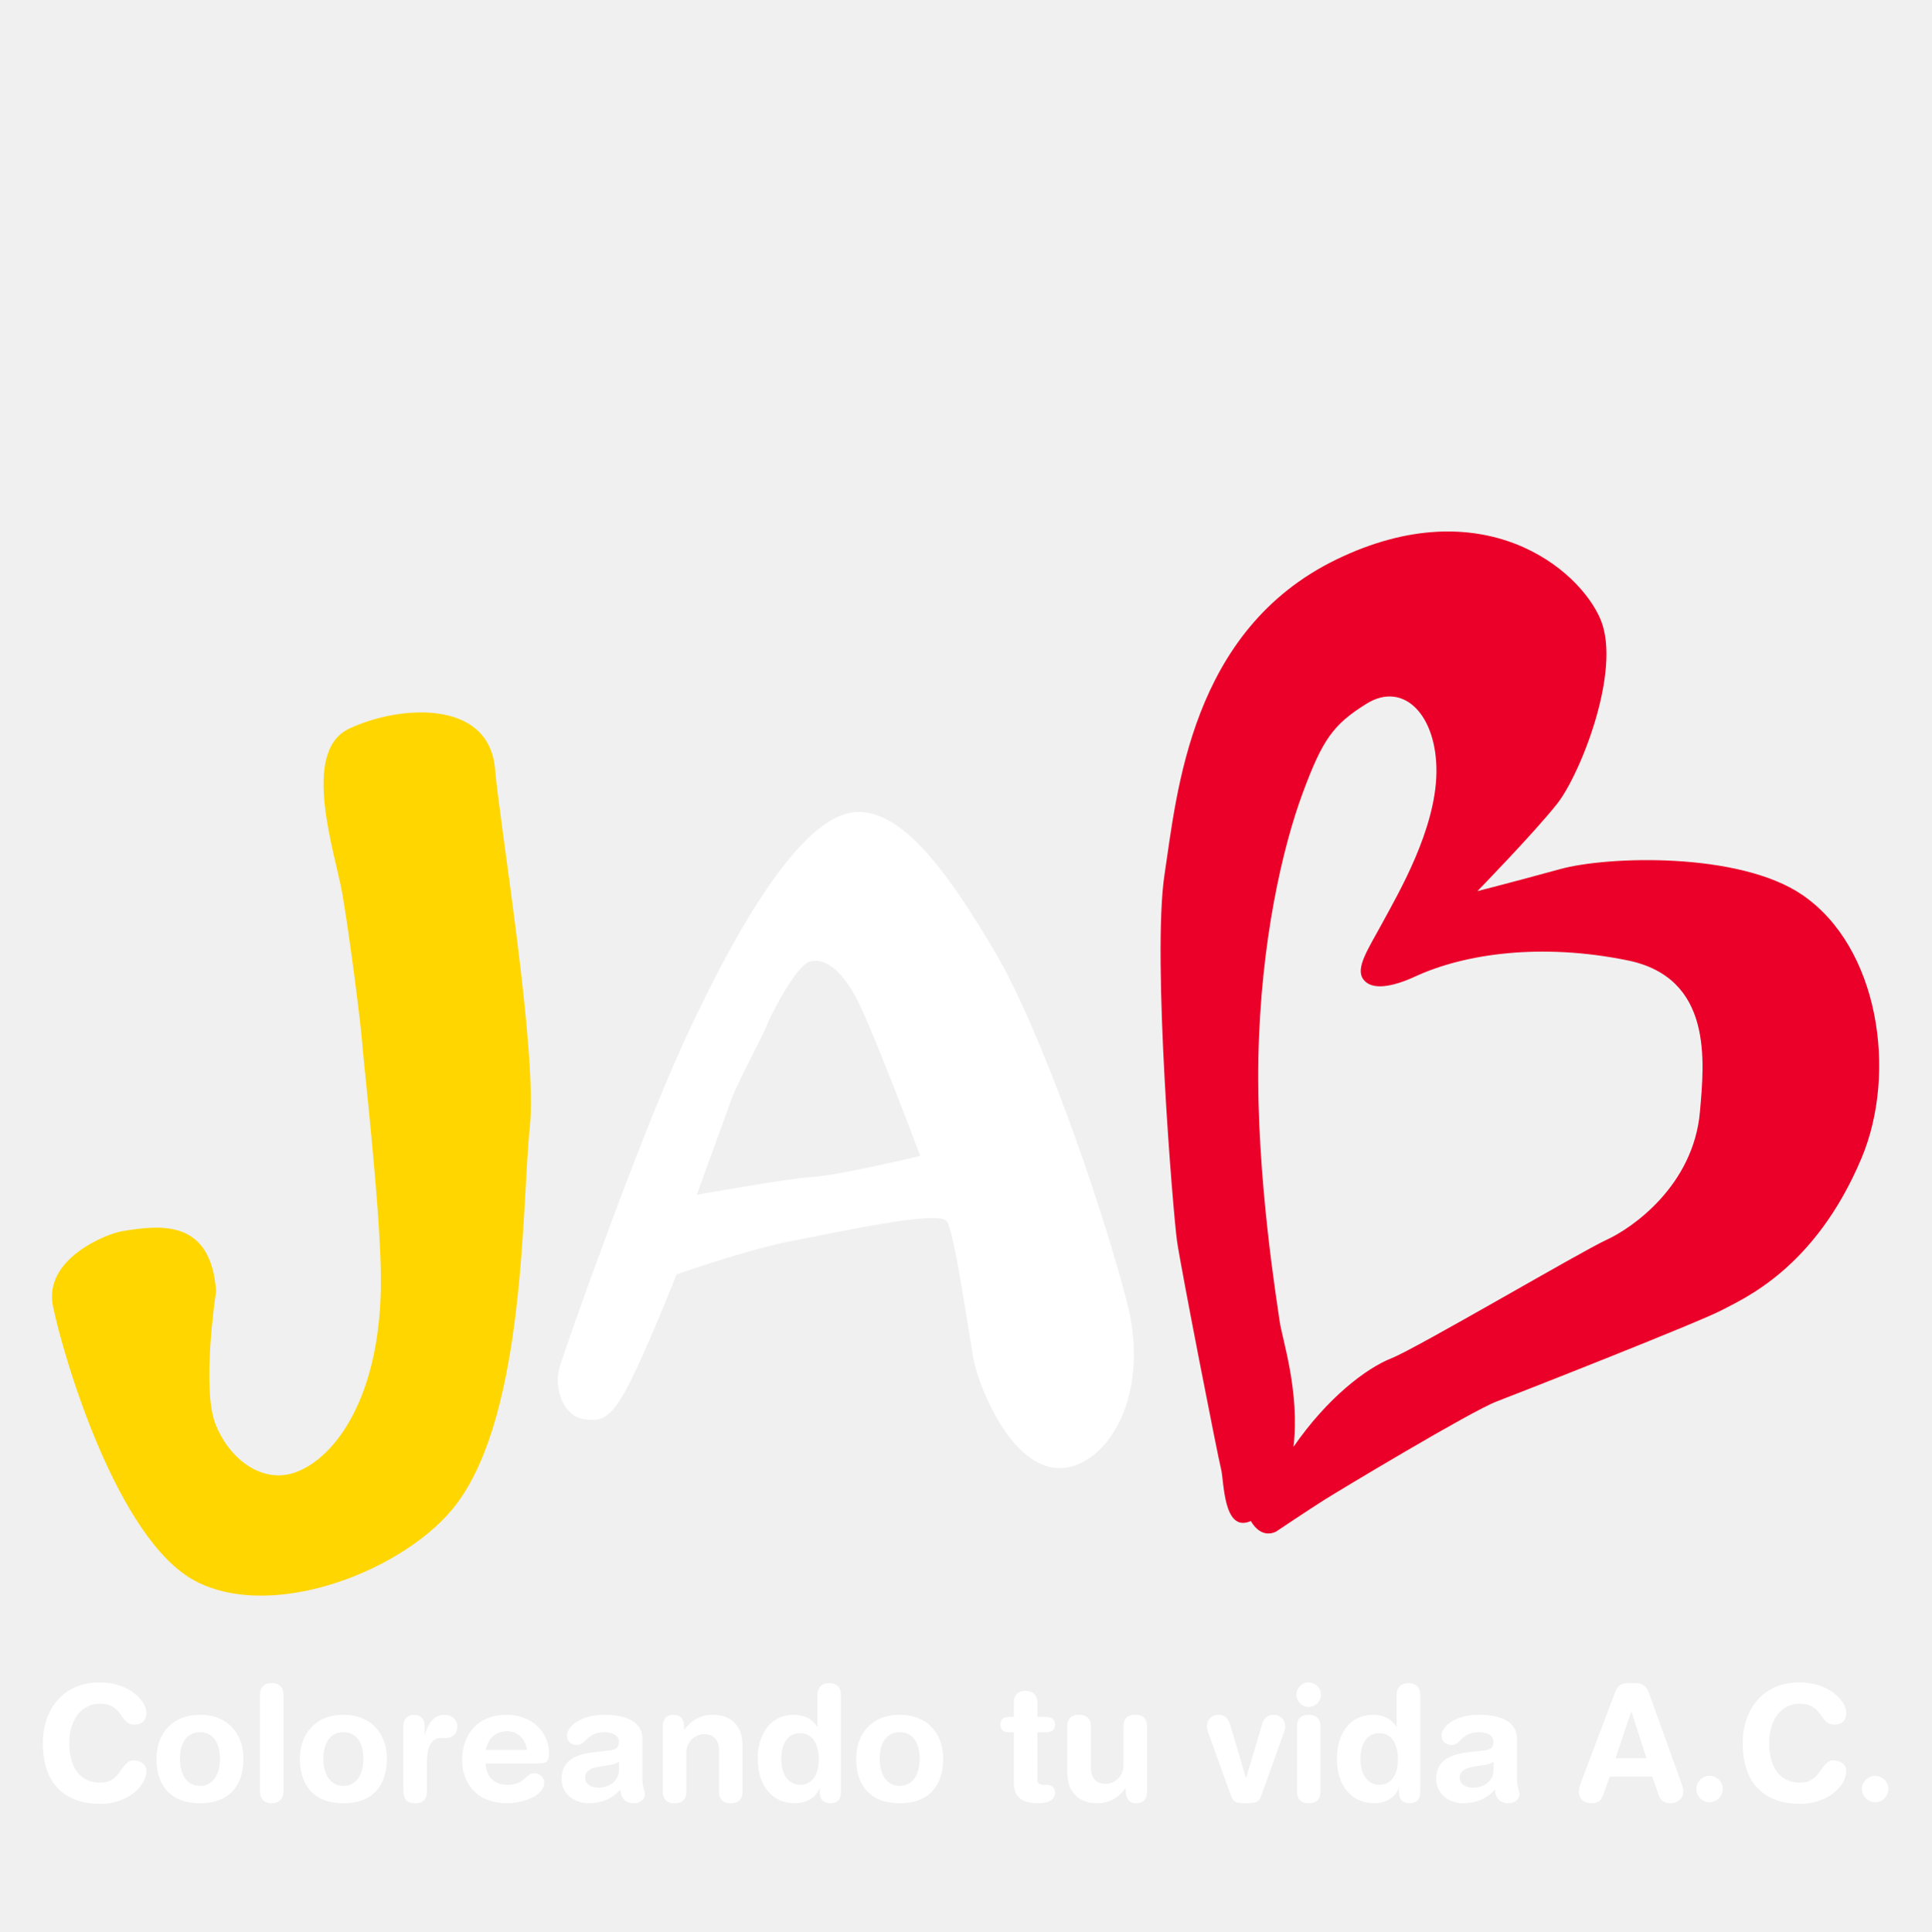
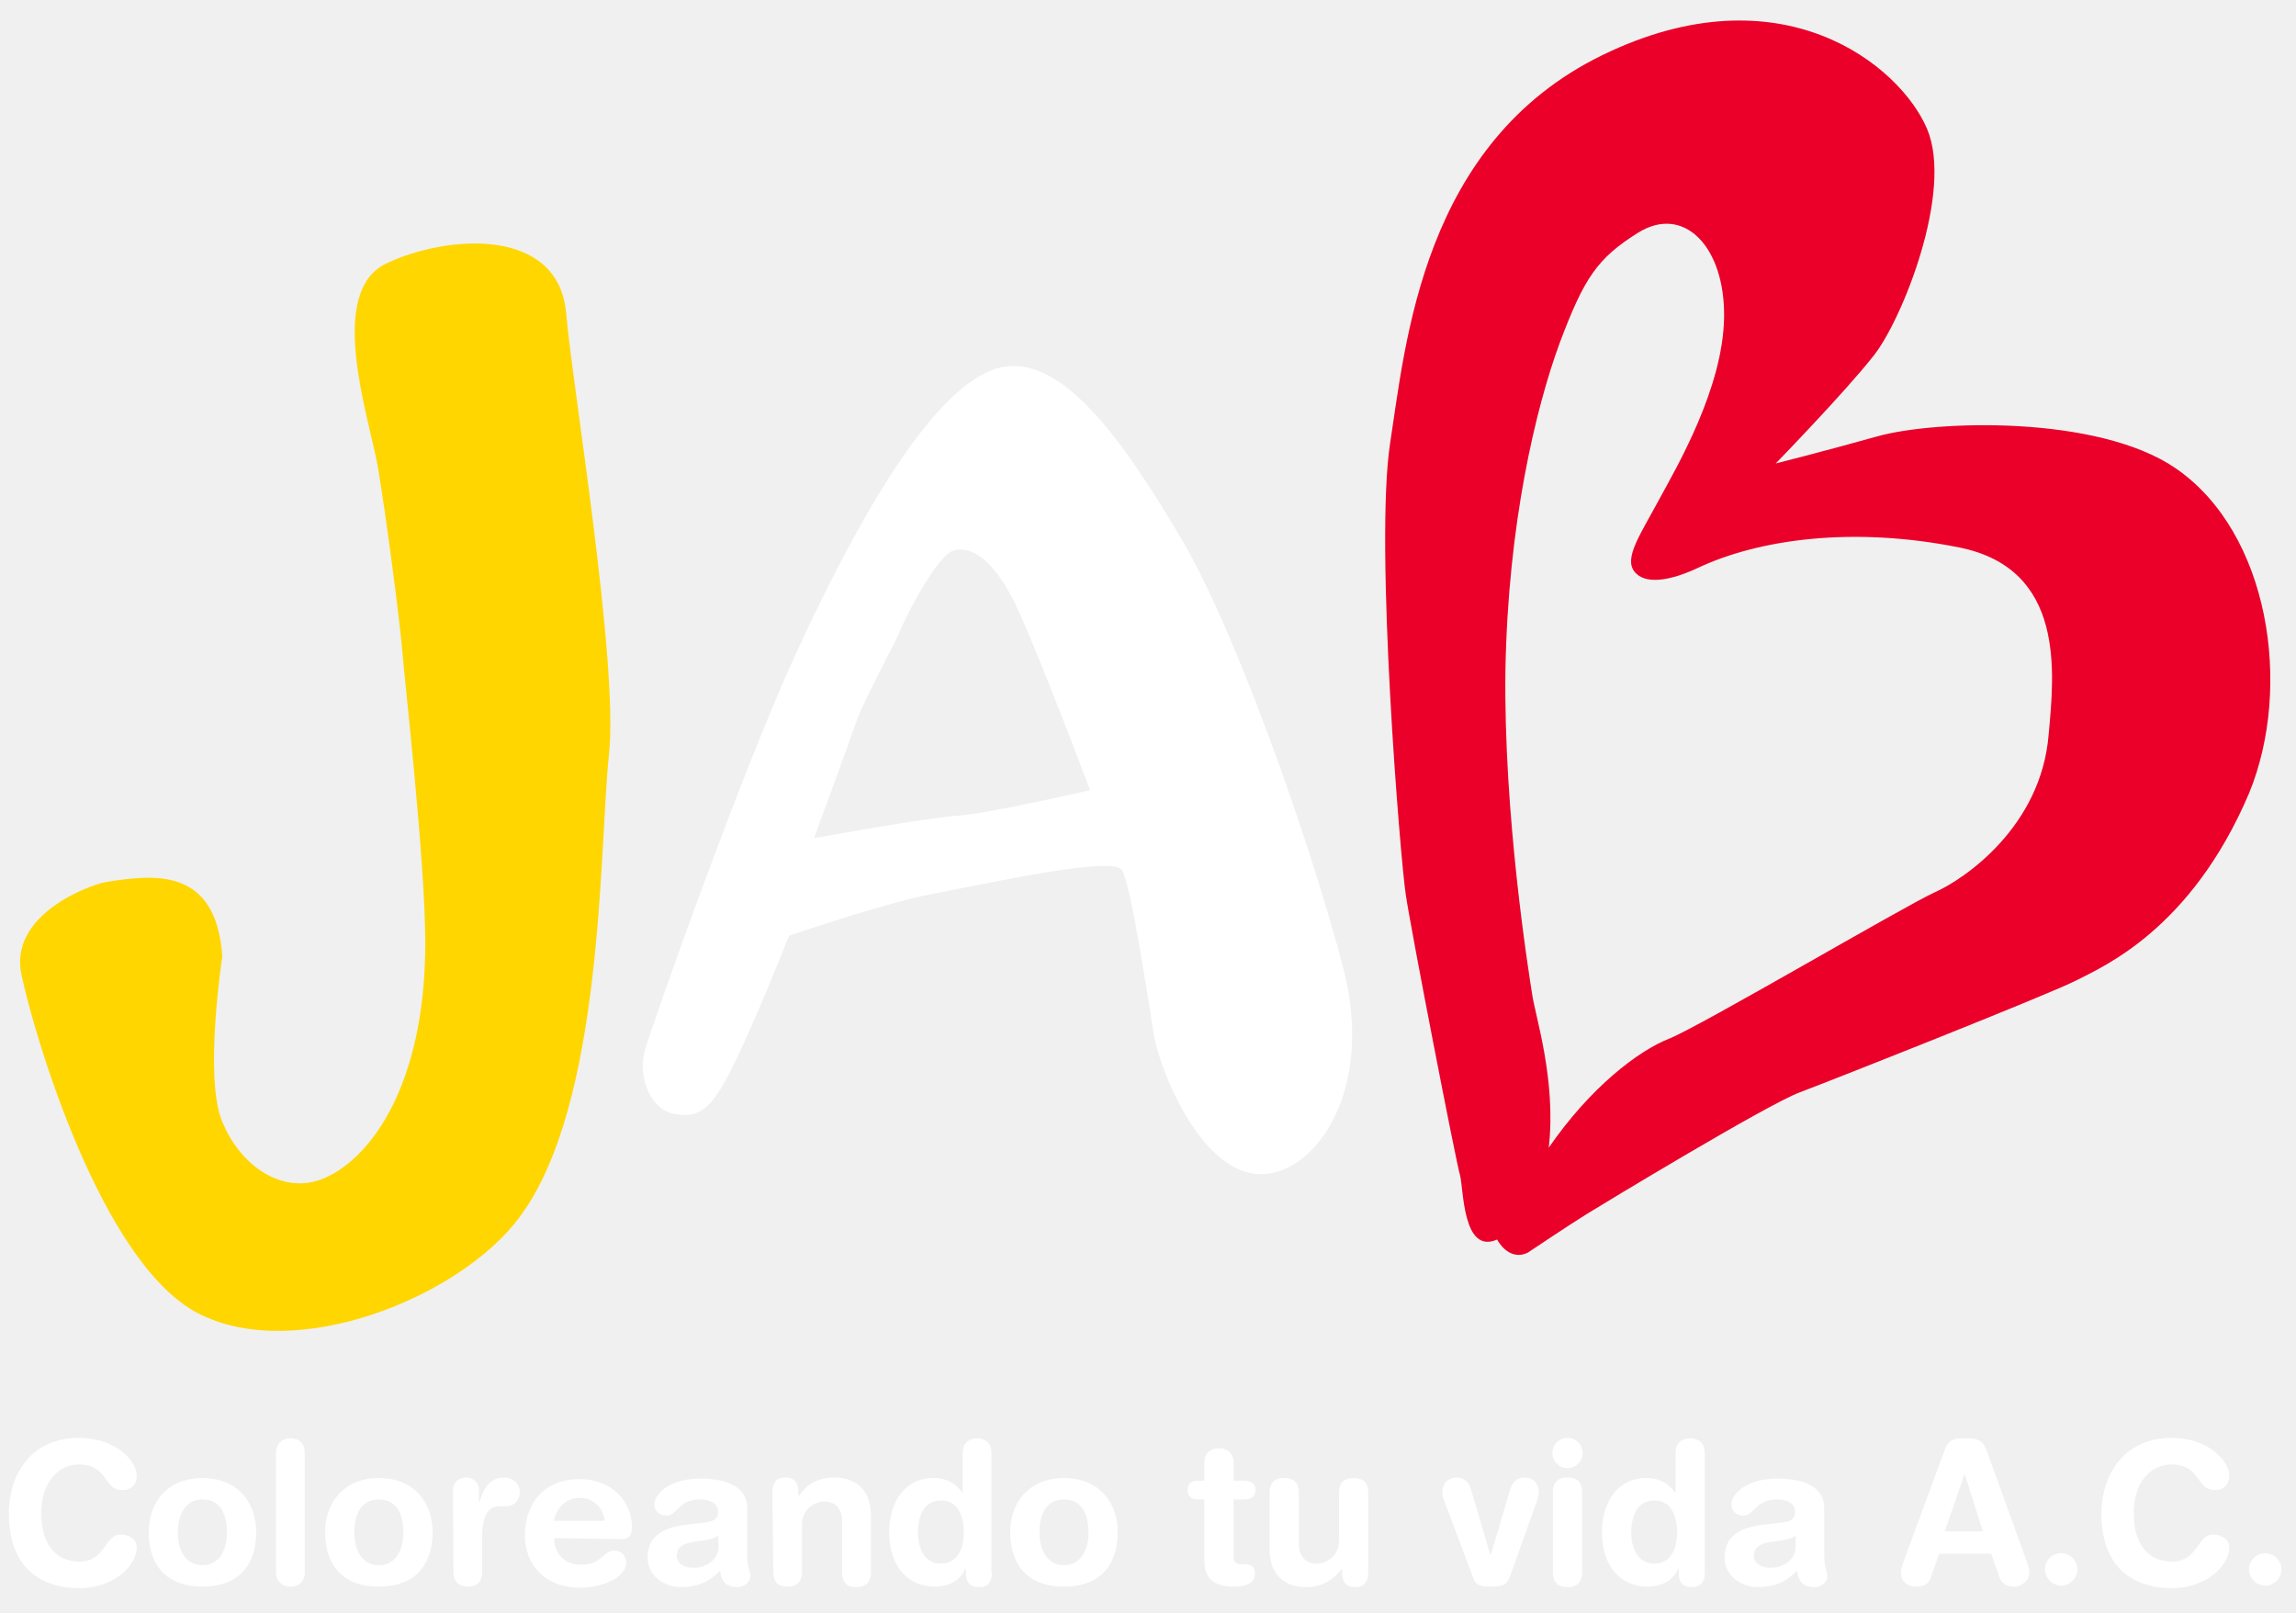
- <svg xmlns="http://www.w3.org/2000/svg" version="1.1" id="Layer_1" x="0px" y="0px" viewBox="0 0 566.93 566.93" style="enable-background:new 0 0 566.93 566.93;" xml:space="preserve">
+ <svg xmlns="http://www.w3.org/2000/svg" version="1.1" id="Layer_1" x="0px" y="0px" viewBox="0 0 440 309" style="enable-background:new 0 0 440 309;" xml:space="preserve">
  <style type="text/css">
	.st0{fill:#FFFFFF;}
	.st1{fill:#EA0029;}
	.st2{fill:#FFD600;}
</style>
  <g>
    <g>
      <g>
-         <path class="st0" d="M29.22,493.89c8.89,0,13.76,5.58,13.76,8.89c0,2.17-1.19,3.5-3.5,3.5c-4.49,0-3.16-6.14-10.26-6.14     c-4.87,0-8.89,4.2-8.89,11.58c0,6.2,2.46,11.59,9.17,11.59c6.1,0,5.96-6.53,9.69-6.53c1.89,0,3.78,1.09,3.78,2.98     c0,4.92-5.96,9.79-13.47,9.79c-10.64,0-16.93-6.1-16.93-17.83C12.58,502.12,18.25,493.89,29.22,493.89z" />
-         <path class="st0" d="M58.7,503.4c8.32,0,12.77,5.67,12.77,12.95c0,6.91-3.36,13.01-12.77,13.01s-12.77-6.1-12.77-13.01     C45.93,509.07,50.38,503.4,58.7,503.4z M58.7,524.25c4.11,0,5.86-3.69,5.86-7.9c0-4.49-1.84-7.85-5.86-7.85s-5.86,3.36-5.86,7.85     C52.84,520.56,54.59,524.25,58.7,524.25z" />
-         <path class="st0" d="M76.3,497.53c0-2.27,1.37-3.45,3.46-3.45c2.08,0,3.45,1.18,3.45,3.45v28.37c0,2.26-1.37,3.45-3.45,3.45     c-2.09,0-3.46-1.19-3.46-3.45V497.53z" />
-         <path class="st0" d="M100.8,503.4c8.32,0,12.77,5.67,12.77,12.95c0,6.91-3.36,13.01-12.77,13.01s-12.77-6.1-12.77-13.01     C88.04,509.07,92.48,503.4,100.8,503.4z M100.8,524.25c4.11,0,5.86-3.69,5.86-7.9c0-4.49-1.84-7.85-5.86-7.85     s-5.86,3.36-5.86,7.85C94.94,520.56,96.69,524.25,100.8,524.25z" />
-         <path class="st0" d="M118.4,506.61c0-2.08,1.37-3.21,3.13-3.21c1.75,0,3.12,1.13,3.12,3.21v2.65h0.09     c0.81-2.89,2.36-5.86,5.72-5.86c2.18,0,3.78,1.42,3.78,3.36c0,2.55-1.7,3.45-3.4,3.45h-1.22c-2.8,0-4.3,1.94-4.3,7.66v8.04     c0,1.84-0.75,3.45-3.45,3.45s-3.46-1.61-3.46-3.45V506.61z" />
-         <path class="st0" d="M142.58,517.67c0,3.64,2.36,6.29,6.38,6.29c5.2,0,5.2-3.4,7.98-3.4c1.66,0,2.84,1.42,2.84,2.69     c0,4.16-6.67,6.1-10.83,6.1c-9.65,0-13.29-6.53-13.29-12.53c0-8.04,4.87-13.43,13.05-13.43c7.94,0,12.48,5.62,12.48,11.3     c0,2.36-0.71,2.98-3.03,2.98H142.58z M154.69,513.7c-0.38-3.16-2.75-5.48-5.82-5.48c-3.45,0-5.53,2.13-6.28,5.48H154.69z" />
-         <path class="st0" d="M188.6,522.07c0,2.89,0.71,3.55,0.71,4.64c0,1.56-1.46,2.65-3.12,2.65c-2.98,0-3.97-1.89-4.07-4.02     c-2.69,2.98-5.81,4.02-9.46,4.02c-3.93,0-7.8-2.7-7.8-7.05c0-5.72,4.35-7.33,9.64-7.95l4.21-0.47c1.66-0.19,2.98-0.57,2.98-2.56     c0-1.99-2.03-2.83-4.35-2.83c-5.11,0-5.25,3.78-7.99,3.78c-1.75,0-2.93-1.23-2.93-2.65c0-2.74,3.88-6.24,10.97-6.24     c6.62,0,11.2,2.13,11.2,7.09V522.07z M181.7,517.1c-0.75,0.72-2.18,0.95-2.98,1.09l-2.5,0.38c-2.89,0.42-4.45,1.32-4.45,3.4     c0,1.56,1.47,2.83,3.83,2.83c3.78,0,6.1-2.46,6.1-5.01V517.1z" />
-         <path class="st0" d="M194.57,506.85c0-2.08,0.95-3.45,3.12-3.45c2.18,0,3.13,1.37,3.13,3.45v0.9h0.09     c1.94-2.56,4.44-4.35,8.37-4.35c4.16,0,8.7,2.08,8.7,9.08v13.43c0,1.84-0.75,3.45-3.46,3.45c-2.69,0-3.45-1.61-3.45-3.45v-12.06     c0-2.8-1.37-4.77-4.35-4.77c-2.41,0-5.24,1.98-5.24,5.44v11.4c0,1.84-0.76,3.45-3.46,3.45s-3.45-1.61-3.45-3.45V506.85z" />
-         <path class="st0" d="M246.88,526.09c0,2.13-0.99,3.26-3.13,3.26c-2.03,0-3.12-1.14-3.12-3.26V525h-0.09     c-1.13,2.93-3.93,4.35-7.28,4.35c-5.77,0-10.83-4.21-10.83-13.14c0-6.62,3.36-12.81,10.64-12.81c3.07,0,5.44,1.27,6.81,3.5h0.09     v-9.36c0-2.27,1.37-3.45,3.45-3.45c2.09,0,3.46,1.18,3.46,3.45V526.09z M234.83,523.96c4.02,0,5.53-3.6,5.53-7.52     c0-3.54-1.32-7.7-5.53-7.65c-4.4,0-5.48,4.44-5.48,7.65C229.34,520.51,231.14,523.87,234.83,523.96z" />
-         <path class="st0" d="M264.11,503.4c8.32,0,12.77,5.67,12.77,12.95c0,6.91-3.36,13.01-12.77,13.01c-9.41,0-12.77-6.1-12.77-13.01     C251.34,509.07,255.79,503.4,264.11,503.4z M264.11,524.25c4.11,0,5.86-3.69,5.86-7.9c0-4.49-1.84-7.85-5.86-7.85     c-4.02,0-5.86,3.36-5.86,7.85C258.25,520.56,260,524.25,264.11,524.25z" />
-         <path class="st0" d="M297.61,508.55h-1.18c-1.94,0-2.74-0.75-2.74-2.27c0-1.51,0.8-2.27,2.74-2.27h1.18v-4.2     c0-2.27,1.38-3.45,3.46-3.45s3.45,1.18,3.45,3.45v4.2h2.08c2.03,0,3.12,0.62,3.12,2.27s-1.09,2.27-3.12,2.27h-2.08v13.81     c0,1.04,0.57,1.61,1.79,1.61h0.99c1.52,0,2.41,0.85,2.41,2.32c0,1.99-1.7,3.07-5,3.07c-5.01,0-7.1-2.08-7.1-6.14V508.55z" />
-         <path class="st0" d="M336.73,525.9c0,2.08-0.95,3.45-3.13,3.45c-2.17,0-3.12-1.37-3.12-3.45V525h-0.09     c-1.94,2.55-4.44,4.35-8.37,4.35c-4.16,0-8.7-2.08-8.7-9.08v-13.43c0-1.85,0.75-3.45,3.45-3.45s3.46,1.6,3.46,3.45v12.06     c0,2.79,1.37,4.77,4.35,4.77c2.41,0,5.24-1.99,5.24-5.44v-11.4c0-1.85,0.75-3.45,3.45-3.45c2.7,0,3.46,1.6,3.46,3.45V525.9z" />
-         <path class="st0" d="M354.72,508.74c-0.18-0.57-0.42-1.32-0.42-1.76c0-2.46,1.7-3.59,3.36-3.59c2.6,0,3.26,2.17,3.45,2.88     l4.64,15.61h0.09l4.64-15.61c0.19-0.71,0.85-2.88,3.45-2.88c1.66,0,3.36,1.13,3.36,3.59c0,0.43-0.23,1.19-0.42,1.76l-6.52,18.16     c-0.66,1.84-1.09,2.46-4.54,2.46s-3.87-0.62-4.54-2.46L354.72,508.74z" />
-         <path class="st0" d="M384.19,493.89c1.98,0,3.59,1.61,3.59,3.6s-1.61,3.6-3.59,3.6c-1.99,0-3.6-1.61-3.6-3.6     S382.21,493.89,384.19,493.89z M380.74,506.85c0-1.85,0.76-3.45,3.46-3.45c2.69,0,3.45,1.6,3.45,3.45v19.06     c0,1.84-0.75,3.45-3.45,3.45c-2.69,0-3.46-1.61-3.46-3.45V506.85z" />
-         <path class="st0" d="M416.92,526.09c0,2.13-0.99,3.26-3.13,3.26c-2.03,0-3.12-1.14-3.12-3.26V525h-0.09     c-1.13,2.93-3.93,4.35-7.28,4.35c-5.77,0-10.83-4.21-10.83-13.14c0-6.62,3.36-12.81,10.64-12.81c3.07,0,5.44,1.27,6.81,3.5h0.09     v-9.36c0-2.27,1.37-3.45,3.45-3.45c2.09,0,3.46,1.18,3.46,3.45V526.09z M404.86,523.96c4.02,0,5.53-3.6,5.53-7.52     c0-3.54-1.32-7.7-5.53-7.65c-4.4,0-5.48,4.44-5.48,7.65C399.38,520.51,401.17,523.87,404.86,523.96z" />
-         <path class="st0" d="M445.35,522.07c0,2.89,0.71,3.55,0.71,4.64c0,1.56-1.46,2.65-3.12,2.65c-2.98,0-3.97-1.89-4.07-4.02     c-2.69,2.98-5.81,4.02-9.46,4.02c-3.93,0-7.8-2.7-7.8-7.05c0-5.72,4.35-7.33,9.64-7.95l4.21-0.47c1.66-0.19,2.98-0.57,2.98-2.56     c0-1.99-2.03-2.83-4.35-2.83c-5.11,0-5.25,3.78-7.99,3.78c-1.75,0-2.93-1.23-2.93-2.65c0-2.74,3.88-6.24,10.97-6.24     c6.62,0,11.2,2.13,11.2,7.09V522.07z M438.45,517.1c-0.75,0.72-2.18,0.95-2.98,1.09l-2.5,0.38c-2.89,0.42-4.45,1.32-4.45,3.4     c0,1.56,1.47,2.83,3.83,2.83c3.78,0,6.1-2.46,6.1-5.01V517.1z" />
-         <path class="st0" d="M474.26,496.44c0.66-1.75,1.89-2.36,3.79-2.36h1.84c1.75,0,3.31,0.42,4.16,2.83l9.36,26.06     c0.28,0.75,0.76,2.13,0.76,2.98c0,1.89-1.66,3.4-3.64,3.4c-1.7,0-2.93-0.62-3.5-2.13l-1.99-5.67h-12.48l-2.03,5.67     c-0.52,1.51-1.61,2.13-3.45,2.13c-2.13,0-3.6-1.32-3.6-3.4c0-0.85,0.48-2.23,0.76-2.98L474.26,496.44z M478.94,502.5h-0.09     l-4.59,13.67h9.08L478.94,502.5z" />
-         <path class="st0" d="M501.85,521.32c2.13,0,3.87,1.75,3.87,3.87c0,2.13-1.75,3.88-3.87,3.88c-2.13,0-3.88-1.75-3.88-3.88     C497.97,523.06,499.72,521.32,501.85,521.32z" />
-         <path class="st0" d="M528.24,493.89c8.89,0,13.76,5.58,13.76,8.89c0,2.17-1.19,3.5-3.5,3.5c-4.49,0-3.16-6.14-10.26-6.14     c-4.87,0-8.89,4.2-8.89,11.58c0,6.2,2.46,11.59,9.17,11.59c6.1,0,5.96-6.53,9.69-6.53c1.89,0,3.78,1.09,3.78,2.98     c0,4.92-5.96,9.79-13.47,9.79c-10.64,0-16.93-6.1-16.93-17.83C511.59,502.12,517.26,493.89,528.24,493.89z" />
-         <path class="st0" d="M550.48,521.32c2.13,0,3.87,1.75,3.87,3.87c0,2.13-1.75,3.88-3.87,3.88c-2.13,0-3.88-1.75-3.88-3.88     C546.6,523.06,548.35,521.32,550.48,521.32z" />
+         <path class="st0" d="M15.1,275.5c7.2,0,11.1,4.5,11.1,7.2c0,1.8-1,2.8-2.8,2.8c-3.6,0-2.6-4.9-8.3-4.9c-3.9,0-7.2,3.4-7.2,9.3     c0,5,2,9.3,7.4,9.3c4.9,0,4.8-5.2,7.8-5.2c1.5,0,3.1,0.9,3.1,2.4c0,3.9-4.8,7.9-10.9,7.9c-8.5,0-13.6-4.9-13.6-14.3     C1.7,282.1,6.3,275.5,15.1,275.5z" />
+         <path class="st0" d="M38.8,283.2c6.7,0,10.3,4.6,10.3,10.4c0,5.5-2.7,10.4-10.3,10.4s-10.3-4.9-10.3-10.4     C28.5,287.8,32.1,283.2,38.8,283.2z M38.8,299.9c3.3,0,4.7-3,4.7-6.3c0-3.6-1.4-6.3-4.7-6.3c-3.2,0-4.7,2.7-4.7,6.3     C34,296.9,35.5,299.9,38.8,299.9z" />
+         <path class="st0" d="M52.9,278.4c0-1.8,1.1-2.8,2.8-2.8c1.7,0,2.7,1,2.7,2.8v22.8c0,1.8-1.1,2.8-2.7,2.8c-1.7,0-2.8-1-2.8-2.8     C52.9,301.3,52.9,278.4,52.9,278.4z" />
+         <path class="st0" d="M72.6,283.2c6.7,0,10.3,4.6,10.3,10.4c0,5.5-2.7,10.4-10.3,10.4c-7.6,0-10.3-4.9-10.3-10.4     C62.3,287.8,66,283.2,72.6,283.2z M72.6,299.9c3.3,0,4.7-3,4.7-6.3c0-3.6-1.4-6.3-4.7-6.3s-4.7,2.7-4.7,6.3     C67.9,296.9,69.3,299.9,72.6,299.9z" />
+         <path class="st0" d="M86.8,285.7c0-1.7,1.1-2.6,2.5-2.6c1.4,0,2.5,0.9,2.5,2.6v2.1h0.1c0.6-2.3,1.9-4.7,4.6-4.7     c1.8,0,3.1,1.1,3.1,2.7c0,2-1.4,2.8-2.7,2.8h-1c-2.3,0-3.5,1.5-3.5,6.2v6.4c0,1.4-0.6,2.8-2.7,2.8c-2.1,0-2.8-1.3-2.8-2.8     L86.8,285.7L86.8,285.7z" />
+         <path class="st0" d="M106.2,294.7c0,2.9,1.9,5.1,5.1,5.1c4.2,0,4.2-2.7,6.4-2.7c1.4,0,2.3,1.1,2.3,2.2c0,3.4-5.4,4.9-8.7,4.9     c-7.7,0-10.7-5.2-10.7-10c0-6.4,3.9-10.8,10.5-10.8c6.3,0,10,4.5,10,9.1c0,1.9-0.6,2.4-2.4,2.4L106.2,294.7L106.2,294.7z      M115.9,291.4c-0.3-2.6-2.3-4.4-4.7-4.4c-2.7,0-4.4,1.7-5.1,4.4H115.9z" />
+         <path class="st0" d="M143.2,298.2c0,2.3,0.6,2.8,0.6,3.7c0,1.3-1.2,2.2-2.5,2.2c-2.4,0-3.2-1.5-3.3-3.2c-2.2,2.4-4.7,3.2-7.6,3.2     c-3.1,0-6.3-2.2-6.3-5.6c0-4.6,3.5-5.9,7.7-6.4l3.4-0.4c1.4-0.2,2.4-0.5,2.4-2.1c0-1.6-1.6-2.3-3.5-2.3c-4.1,0-4.3,3.1-6.4,3.1     c-1.4,0-2.3-1-2.3-2.1c0-2.2,3.1-5,8.8-5c5.3,0,9,1.7,9,5.7L143.2,298.2L143.2,298.2z M137.6,294.2c-0.6,0.6-1.8,0.8-2.4,0.9     l-2,0.3c-2.3,0.3-3.5,1-3.5,2.7c0,1.3,1.2,2.3,3.1,2.3c3.1,0,4.9-2,4.9-4L137.6,294.2L137.6,294.2z" />
+         <path class="st0" d="M148,285.9c0-1.7,0.7-2.8,2.5-2.8c1.8,0,2.5,1.1,2.5,2.8v0.7h0.1c1.5-2.1,3.5-3.5,6.8-3.5c3.4,0,7,1.7,7,7.3     v10.9c0,1.4-0.6,2.8-2.8,2.8c-2.2,0-2.7-1.3-2.7-2.8v-9.7c0-2.3-1.1-3.9-3.5-3.9c-1.9,0-4.2,1.6-4.2,4.3v9.2     c0,1.4-0.6,2.8-2.8,2.8c-2.2,0-2.7-1.3-2.7-2.8L148,285.9L148,285.9z" />
+         <path class="st0" d="M190.1,301.4c0,1.7-0.8,2.7-2.5,2.7c-1.6,0-2.5-0.9-2.5-2.7v-0.9H185c-0.9,2.3-3.1,3.5-5.9,3.5     c-4.7,0-8.7-3.4-8.7-10.5c0-5.3,2.7-10.3,8.5-10.3c2.5,0,4.3,1,5.5,2.8h0.1v-7.6c0-1.8,1.1-2.8,2.7-2.8c1.7,0,2.8,1,2.8,2.8     V301.4L190.1,301.4z M180.3,299.6c3.2,0,4.4-2.9,4.4-6c0-2.8-1-6.2-4.4-6.1c-3.5,0-4.4,3.5-4.4,6.1     C175.9,296.9,177.4,299.6,180.3,299.6z" />
+         <path class="st0" d="M203.9,283.2c6.7,0,10.3,4.6,10.3,10.4c0,5.5-2.7,10.4-10.3,10.4s-10.3-4.9-10.3-10.4     C193.6,287.8,197.2,283.2,203.9,283.2z M203.9,299.9c3.3,0,4.7-3,4.7-6.3c0-3.6-1.4-6.3-4.7-6.3c-3.3,0-4.7,2.7-4.7,6.3     C199.2,296.9,200.6,299.9,203.9,299.9z" />
+         <path class="st0" d="M230.8,287.3h-1c-1.5,0-2.2-0.6-2.2-1.8c0-1.2,0.6-1.8,2.2-1.8h1v-3.4c0-1.8,1.1-2.8,2.8-2.8     c1.7,0,2.8,1,2.8,2.8v3.4h1.7c1.6,0,2.5,0.5,2.5,1.8c0,1.4-0.9,1.8-2.5,1.8h-1.7v11.1c0,0.8,0.5,1.3,1.4,1.3h0.8     c1.2,0,1.9,0.6,1.9,1.8c0,1.6-1.4,2.5-4,2.5c-4,0-5.7-1.7-5.7-4.9L230.8,287.3L230.8,287.3z" />
+         <path class="st0" d="M262.2,301.3c0,1.7-0.8,2.8-2.5,2.8c-1.8,0-2.5-1.1-2.5-2.8v-0.7h-0.1c-1.5,2-3.5,3.5-6.8,3.5     c-3.4,0-7-1.7-7-7.3v-10.8c0-1.5,0.6-2.8,2.8-2.8c2.2,0,2.8,1.3,2.8,2.8v9.7c0,2.3,1.1,3.9,3.5,3.9c1.9,0,4.2-1.6,4.2-4.3V286     c0-1.5,0.6-2.8,2.8-2.8c2.2,0,2.8,1.3,2.8,2.8v15.3H262.2z" />
+         <path class="st0" d="M276.7,287.4c-0.2-0.5-0.3-1-0.3-1.4c0-2,1.4-2.9,2.7-2.9c2.1,0,2.7,1.8,2.8,2.3l3.7,12.5h0.1l3.7-12.5     c0.2-0.6,0.7-2.3,2.8-2.3c1.4,0,2.7,0.9,2.7,2.9c0,0.3-0.2,1-0.3,1.4l-5.2,14.6c-0.6,1.4-0.9,2-3.6,2c-2.7,0-3.1-0.5-3.6-2     L276.7,287.4z" />
+         <path class="st0" d="M300.4,275.5c1.6,0,2.9,1.3,2.9,2.9c0,1.6-1.3,2.9-2.9,2.9s-2.9-1.3-2.9-2.9     C297.5,276.8,298.8,275.5,300.4,275.5z M297.6,285.9c0-1.5,0.6-2.8,2.8-2.8s2.8,1.3,2.8,2.8v15.4c0,1.4-0.6,2.8-2.8,2.8     s-2.8-1.3-2.8-2.8V285.9z" />
+         <path class="st0" d="M326.7,301.4c0,1.7-0.8,2.7-2.5,2.7c-1.6,0-2.5-0.9-2.5-2.7v-0.9h-0.1c-0.9,2.3-3.1,3.5-5.9,3.5     c-4.7,0-8.7-3.4-8.7-10.5c0-5.3,2.7-10.3,8.5-10.3c2.5,0,4.3,1,5.5,2.8h0.1v-7.6c0-1.8,1.1-2.8,2.8-2.8s2.8,1,2.8,2.8     L326.7,301.4L326.7,301.4z M317,299.6c3.2,0,4.4-2.9,4.4-6c0-2.8-1-6.2-4.4-6.1c-3.5,0-4.4,3.5-4.4,6.1     C312.6,296.9,314.1,299.6,317,299.6z" />
+         <path class="st0" d="M349.6,298.2c0,2.3,0.6,2.8,0.6,3.7c0,1.3-1.2,2.2-2.5,2.2c-2.4,0-3.2-1.5-3.3-3.2c-2.2,2.4-4.7,3.2-7.6,3.2     c-3.1,0-6.3-2.2-6.3-5.6c0-4.6,3.5-5.9,7.7-6.4l3.4-0.4c1.4-0.2,2.4-0.5,2.4-2.1c0-1.6-1.6-2.3-3.5-2.3c-4.1,0-4.3,3.1-6.4,3.1     c-1.4,0-2.3-1-2.3-2.1c0-2.2,3.1-5,8.8-5c5.3,0,9,1.7,9,5.7L349.6,298.2L349.6,298.2z M344.1,294.2c-0.6,0.6-1.8,0.8-2.4,0.9     l-2,0.3c-2.3,0.3-3.6,1-3.6,2.7c0,1.3,1.2,2.3,3.1,2.3c3.1,0,4.9-2,4.9-4L344.1,294.2L344.1,294.2z" />
+         <path class="st0" d="M372.8,277.5c0.6-1.4,1.5-1.9,3.1-1.9h1.4c1.4,0,2.7,0.3,3.4,2.3l7.6,21c0.2,0.6,0.6,1.7,0.6,2.4     c0,1.5-1.4,2.7-2.9,2.7c-1.4,0-2.3-0.5-2.8-1.7l-1.6-4.6h-10l-1.6,4.6c-0.4,1.2-1.3,1.7-2.8,1.7c-1.7,0-2.9-1-2.9-2.7     c0-0.6,0.4-1.8,0.6-2.4L372.8,277.5z M376.5,282.4L376.5,282.4l-3.8,11h7.3L376.5,282.4z" />
+         <path class="st0" d="M395,297.6c1.7,0,3.1,1.4,3.1,3.1s-1.4,3.1-3.1,3.1s-3.1-1.4-3.1-3.1S393.2,297.6,395,297.6z" />
+         <path class="st0" d="M416.1,275.5c7.2,0,11.1,4.5,11.1,7.2c0,1.8-1,2.8-2.8,2.8c-3.6,0-2.6-4.9-8.3-4.9c-3.9,0-7.2,3.4-7.2,9.3     c0,5,2,9.3,7.4,9.3c4.9,0,4.8-5.2,7.8-5.2c1.5,0,3.1,0.9,3.1,2.4c0,3.9-4.8,7.9-10.9,7.9c-8.5,0-13.6-4.9-13.6-14.3     C402.8,282.1,407.4,275.5,416.1,275.5z" />
+         <path class="st0" d="M434.1,297.6c1.7,0,3.1,1.4,3.1,3.1s-1.4,3.1-3.1,3.1c-1.7,0-3.1-1.4-3.1-3.1S432.4,297.6,434.1,297.6z" />
      </g>
    </g>
-     <path class="st1" d="M529.06,262.69c-18.57-12.66-57.17-11.37-71.01-7.57c-13.84,3.8-24.34,6.48-24.34,6.48s16.74-17.2,23.44-25.69   c6.7-8.49,18.97-39.08,12.72-54.04c-6.26-14.96-34.66-38.42-77.53-17.64s-46.81,68.39-50.48,92.5   c-3.7,24.34,2.55,99.79,3.67,107.61c1.12,7.82,12.04,63.57,12.93,66.92c0.89,3.35,0.58,18.93,8.75,15.25c0,0,2.68,5.36,7.37,3.12   c0,0,9.81-6.56,14.05-9.24c4.24-2.68,43.11-26.06,50.7-28.96s59.84-23.46,66.09-26.81c6.25-3.35,27.35-12.11,41.02-44.57   C557.08,314.81,551.52,278,529.06,262.69z M471.67,363.94c-7.37,3.35-55.79,31.87-63.16,34.78c-7.37,2.9-18.8,11.55-28.79,26.02   c1.91-16.23-3.37-31.82-4.04-36.74c-0.67-4.91-6.93-42.65-6.27-77.26c0.66-34.61,7.22-62.31,13.02-77.95   c5.8-15.63,8.88-20.08,18.7-26.19c11-6.85,20.77,3.45,20.55,20.2c-0.22,16.75-11.12,35.34-15.58,43.6   c-4.46,8.26-8.33,13.76-5.87,17.11c2.46,3.35,8.58,2.21,15.22-0.85c14.61-6.75,37.03-9.88,62.27-4.75   c25.24,5.13,22.61,29.73,21.32,44.47C497.12,348.12,479.04,360.58,471.67,363.94z" />
-     <path class="st0" d="M330.7,381.67c-7.97-30.33-25.74-80.66-38.81-102.58c-13.07-21.92-28.73-45.46-44.5-39.9   c-15.76,5.56-33.92,38.77-47.12,67.75c-13.21,28.98-34.2,88.29-36,94.45c-1.8,6.16,1.09,14.1,6.79,15.15   c5.71,1.05,8.71,0,14.71-12.47c6-12.46,12.83-29.96,12.83-29.96s21.24-7.44,34.01-9.85c12.76-2.41,43.09-9.17,45.35-5.72   c2.25,3.45,6.31,31.75,7.66,39.71c1.35,7.96,10.37,31,23.89,32.65C323.01,432.57,338.67,412,330.7,381.67z M238.61,345.5   c-7.51,0.45-34.08,5.26-34.08,5.26s8.55-23.42,10.2-28.08c1.65-4.65,9.3-18.77,10.35-21.62c1.05-2.85,8.55-17.57,12.61-18.77   c4.05-1.2,9.16,1.95,13.97,11.26c4.81,9.31,18.48,45.79,18.48,45.79S246.12,345.05,238.61,345.5z" />
-     <path class="st2" d="M63.44,379.01c0,0-4.42,28.55-0.14,39.18c4.29,10.63,14.09,17.55,23.64,13.96   c11.63-4.37,24.89-22.32,24.88-56.27c0-19.72-5-62.95-5.48-69.46s-3.8-32.25-5.86-44.09s-12.34-41.56,1.94-48.39   c14.28-6.83,41.12-9.04,42.9,11.81c1.43,16.72,12.57,83.19,10.2,105.24c-2.37,22.05-1.1,83.26-21.43,110.43   c-14.35,19.18-53.47,34.83-76.64,22.77s-39.04-66.62-41.9-80.74s16.11-21.32,20.19-22C47.44,359.5,61.87,357.94,63.44,379.01z" />
+     <path class="st1" d="M416.9,89.7c-14.9-10.2-46-9.2-57.1-6.1c-11.1,3.1-19.5,5.2-19.5,5.2s13.4-13.8,18.8-20.7   c5.4-6.8,15.3-31.4,10.2-43.4c-5.1-12.1-27.9-30.9-62.3-14.1s-37.6,55-40.6,74.3c-3,19.5,2,80.2,3,86.5c0.9,6.3,9.6,51.1,10.4,53.8   c0.7,2.7,0.5,15.2,7.1,12.3c0,0,2.2,4.3,5.9,2.5c0,0,7.9-5.3,11.3-7.4c3.4-2.1,34.6-21,40.8-23.3c6.1-2.3,48.1-18.9,53.1-21.5   s21.9-9.7,33-35.8C439.4,131.6,434.9,102,416.9,89.7z M370.7,171c-5.9,2.7-44.8,25.6-50.8,28c-5.9,2.3-15.1,9.3-23.1,20.9   c1.5-13-2.7-25.6-3.2-29.5c-0.6-3.9-5.5-34.2-5.1-62.1c0.5-27.9,5.8-50.1,10.4-62.6c4.7-12.5,7.2-16.2,15-21.1   c8.8-5.5,16.7,2.7,16.5,16.2s-8.9,28.4-12.5,35c-3.6,6.7-6.7,11.1-4.7,13.7s6.9,1.8,12.2-0.7c11.7-5.5,29.7-8,50.1-3.9   c20.3,4.1,18.2,23.9,17.1,35.8C391.2,158.3,376.6,168.4,370.7,171z" />
+     <path class="st0" d="M257.4,185.4c-6.4-24.4-20.7-64.9-31.2-82.5c-10.5-17.6-23.1-36.6-35.8-32.1s-27.2,31.2-37.9,54.5   s-27.5,71-28.9,75.9c-1.4,5,0.9,11.3,5.5,12.2c4.6,0.8,7,0,11.8-10c4.8-10,10.3-24.1,10.3-24.1s17-5.9,27.3-8   c10.3-1.9,34.6-7.4,36.5-4.6c1.8,2.8,5.1,25.6,6.2,31.9c1.1,6.3,8.4,24.9,19.2,26.3C251.2,226.3,263.8,209.7,257.4,185.4z    M183.4,156.3c-6,0.4-27.4,4.3-27.4,4.3s6.9-18.8,8.2-22.6c1.3-3.7,7.5-15.1,8.4-17.4s6.9-14.1,10.1-15.1c3.3-1,7.4,1.6,11.3,9.1   c3.9,7.5,14.9,36.8,14.9,36.8S189.4,155.9,183.4,156.3z" />
+     <path class="st2" d="M42.6,183.2c0,0-3.5,23-0.1,31.5s11.3,14.1,19,11.3c9.3-3.5,20-17.9,20-45.3c0-15.8-4-50.6-4.4-55.9   c-0.4-5.2-3.1-26-4.7-35.4c-1.7-9.5-9.9-33.4,1.6-38.9s33-7.2,34.5,9.5c1.1,13.4,10.1,66.9,8.2,84.6c-1.9,17.7-0.9,67-17.2,88.7   c-11.5,15.4-43,28-61.6,18.3S6.5,198.1,4.1,186.7s12.9-17.1,16.2-17.7C29.7,167.5,41.4,166.2,42.6,183.2z" />
  </g>
</svg>
